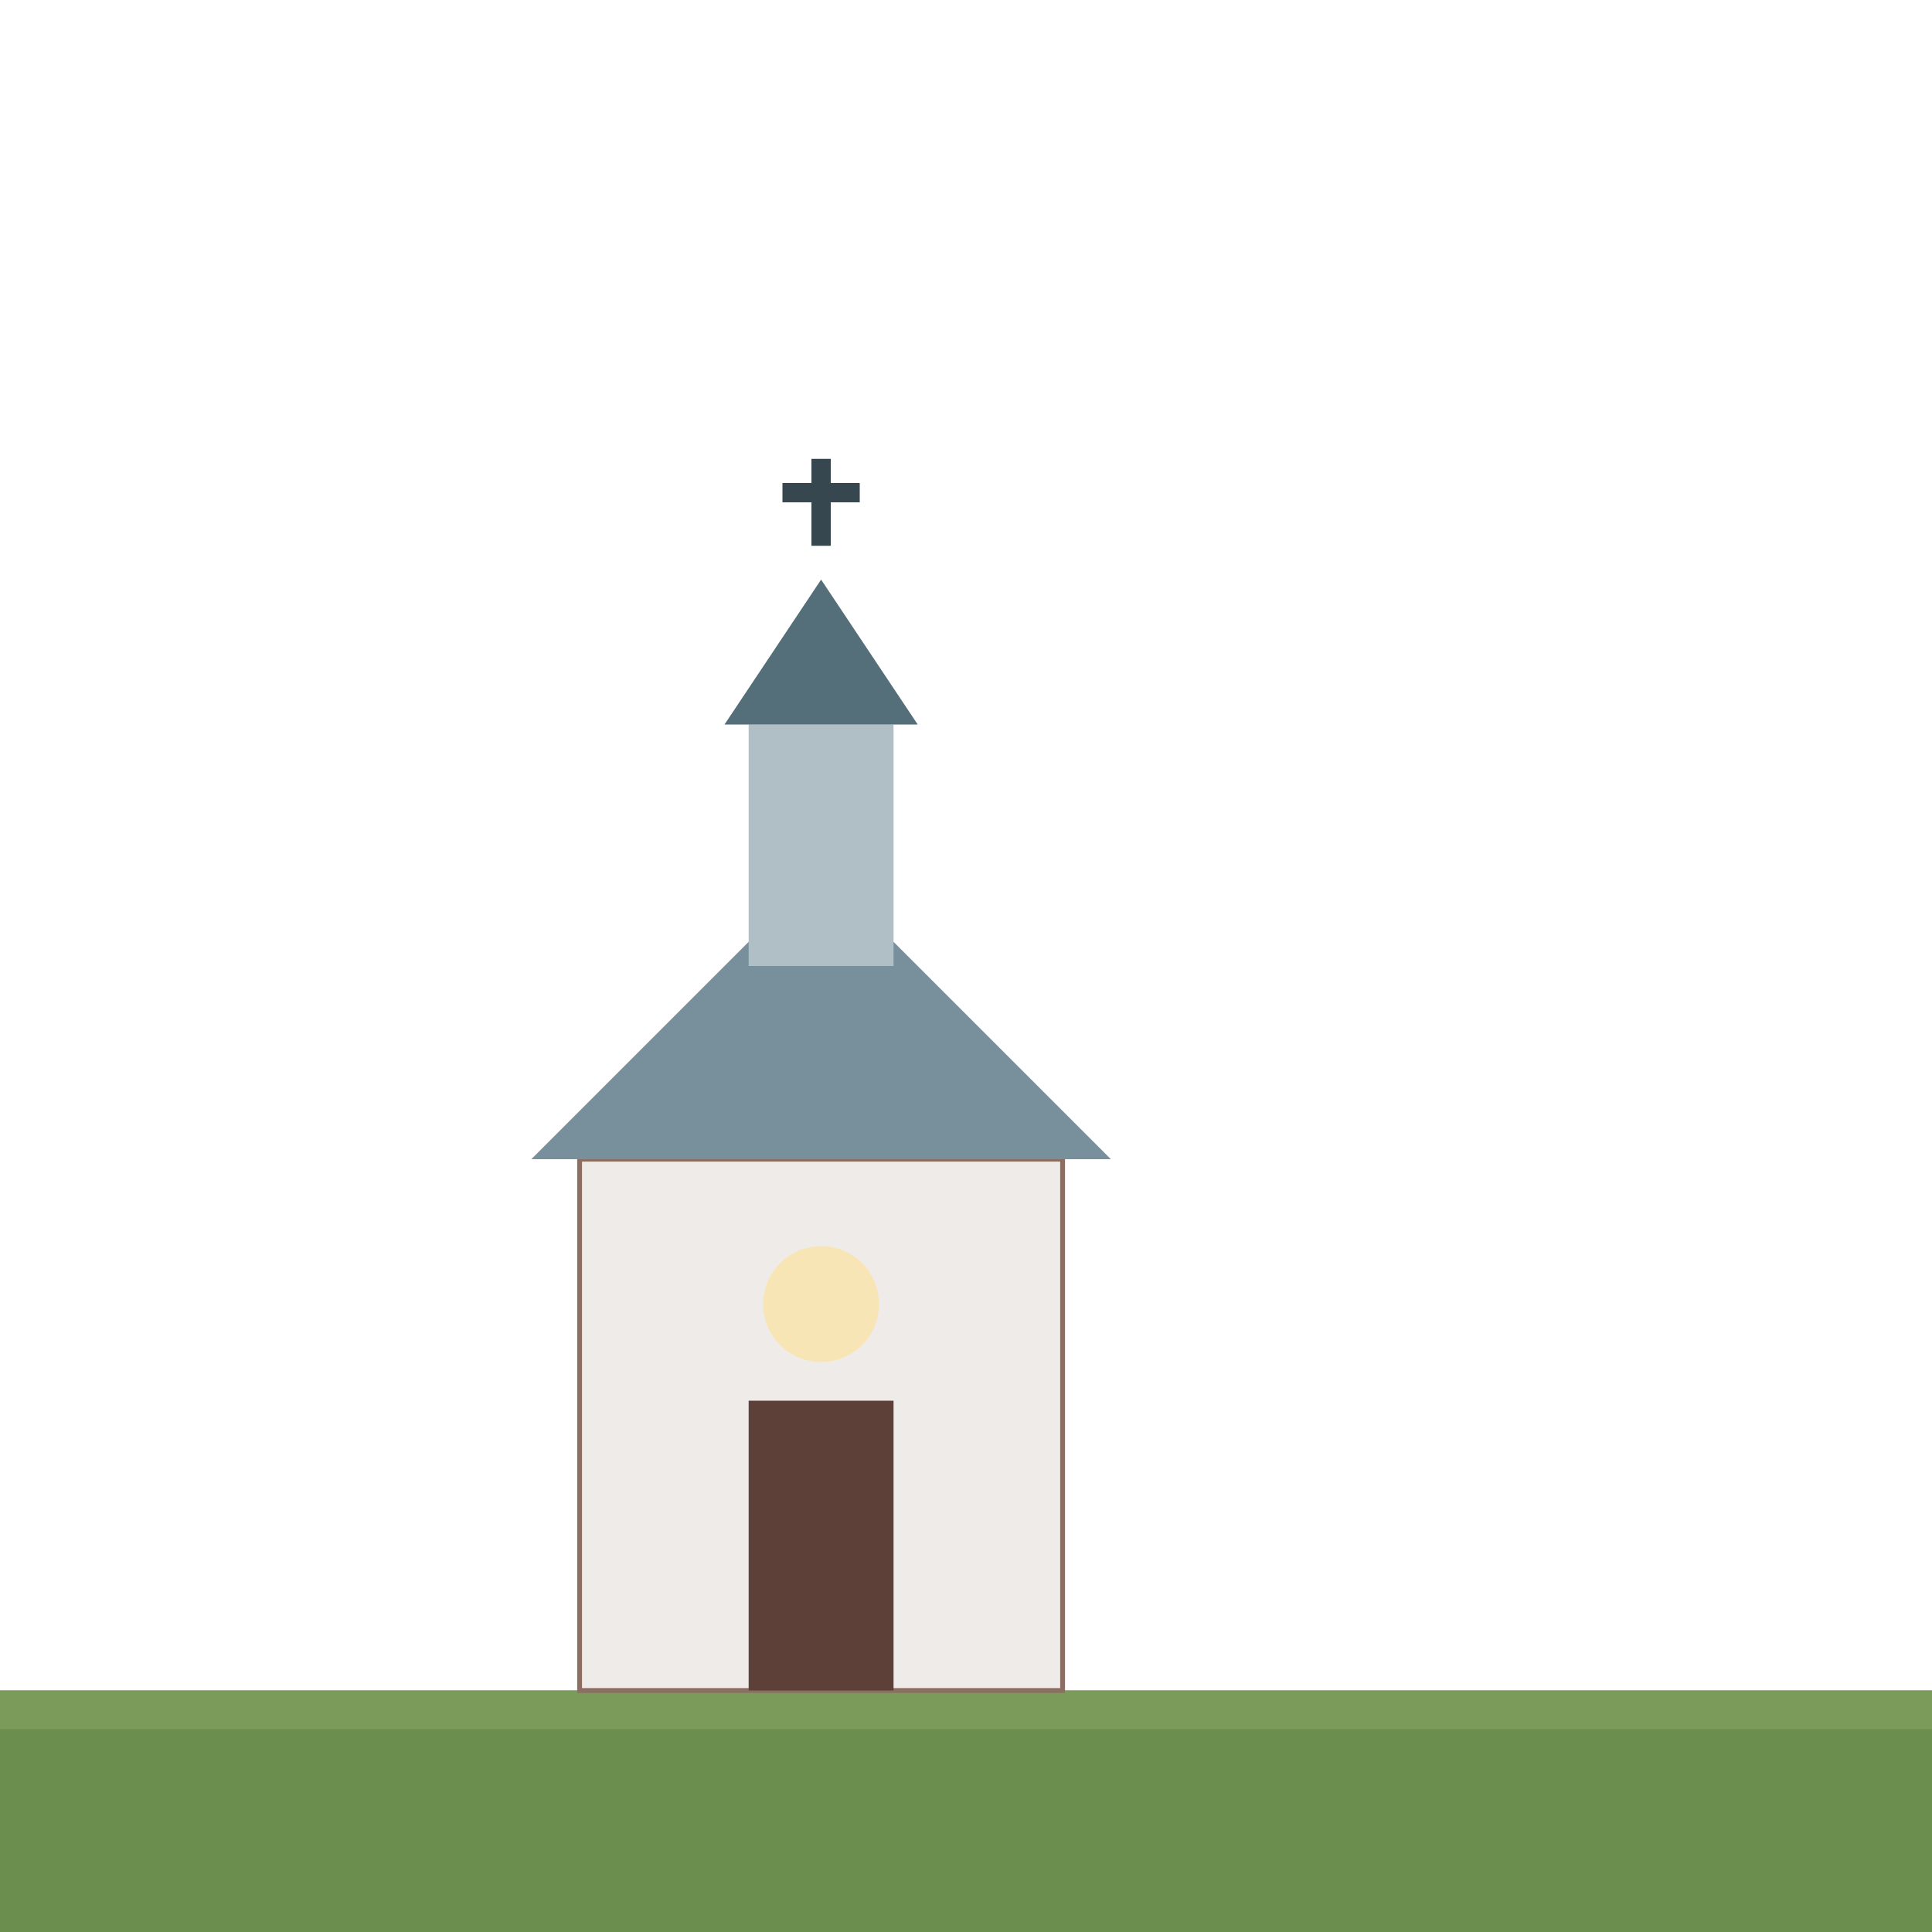
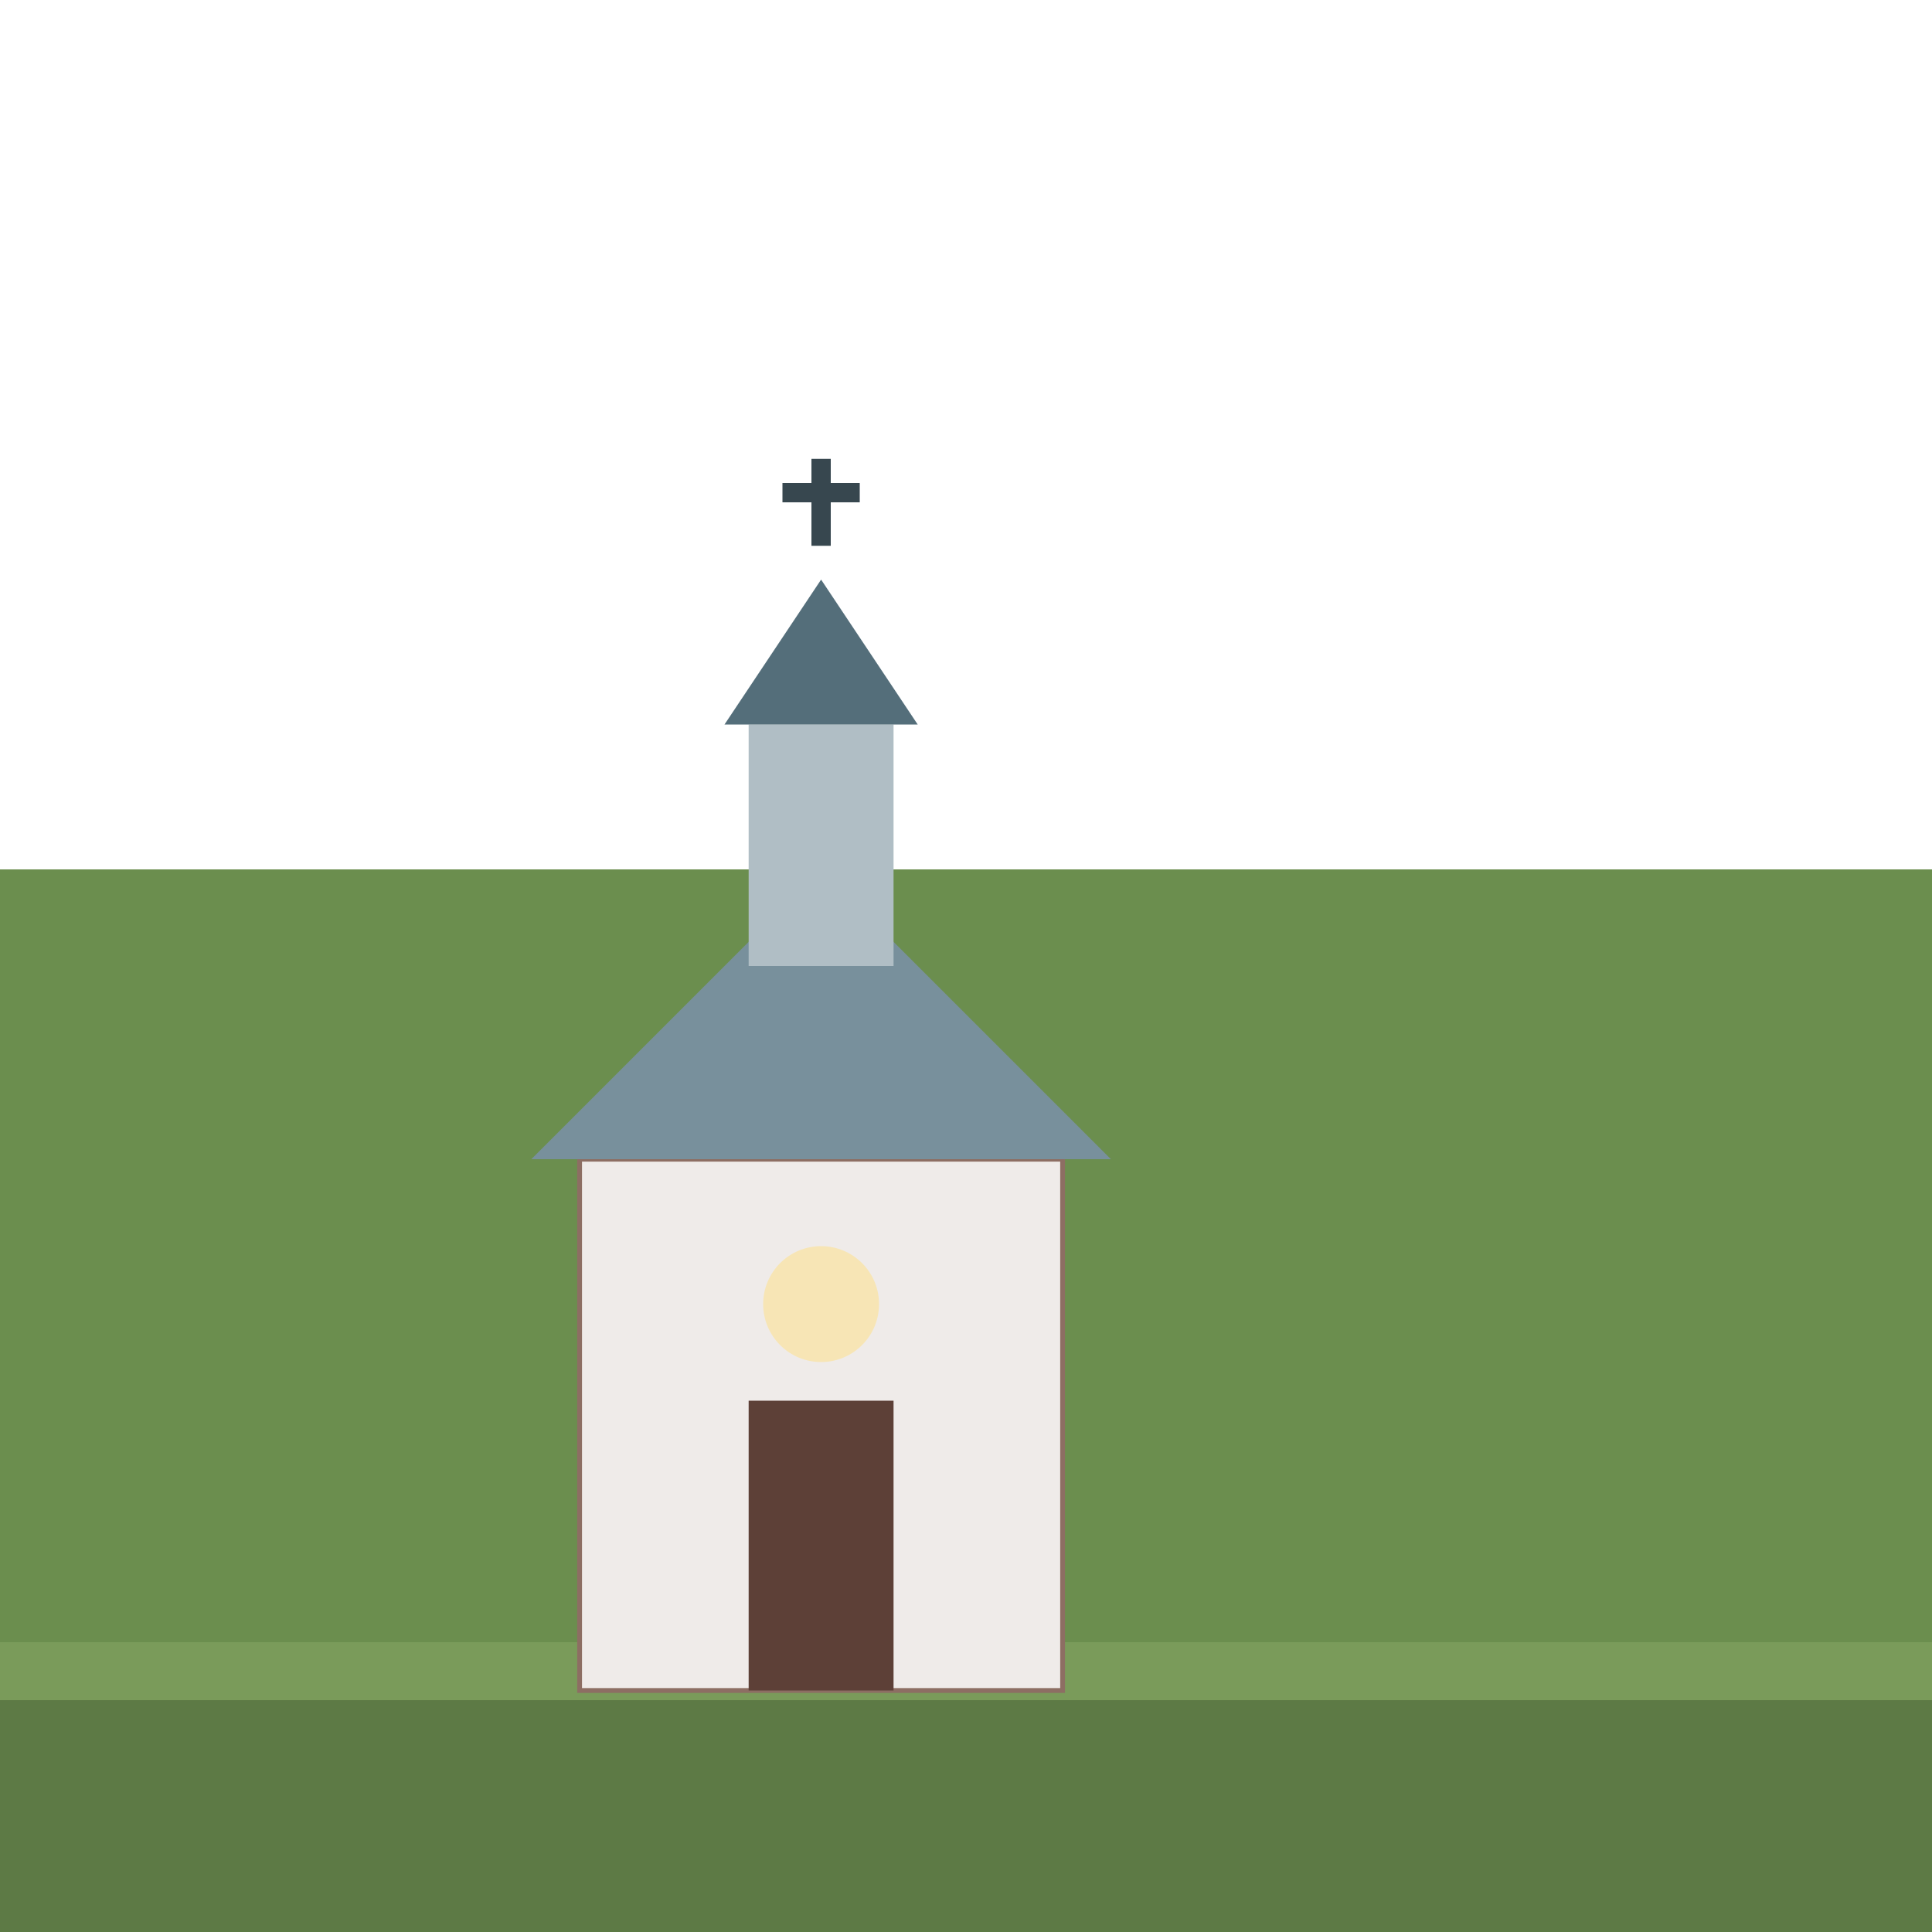
<svg xmlns="http://www.w3.org/2000/svg" width="400" height="400" viewBox="0 0 400 400">
-   <rect x="0" y="350" width="400" height="50" fill="#6B8E4E" />
-   <rect x="0" y="350" width="400" height="8" fill="#7A9B5A" />
+   <rect x="0" y="180" width="400" height="220" fill="#6B8E4E" />
+   <rect x="0" y="340" width="400" height="60" fill="#5D7A45" />
+   <rect x="0" y="340" width="400" height="12" fill="#7A9B5A" />
  <rect x="120" y="240" width="100" height="110" fill="#EFEBE9" stroke="#8D6E63" stroke-width="1" />
  <polygon points="110,240 170,180 230,240" fill="#78909C" />
  <rect x="155" y="150" width="30" height="50" fill="#B0BEC5" />
  <polygon points="150,150 170,120 190,150" fill="#546E7A" />
  <rect x="155" y="290" width="30" height="60" fill="#5D4037" />
  <circle cx="170" cy="270" r="12" fill="#FFE082" opacity="0.5" />
  <rect x="168" y="95" width="4" height="18" fill="#37474F" />
  <rect x="162" y="100" width="16" height="4" fill="#37474F" />
</svg>
